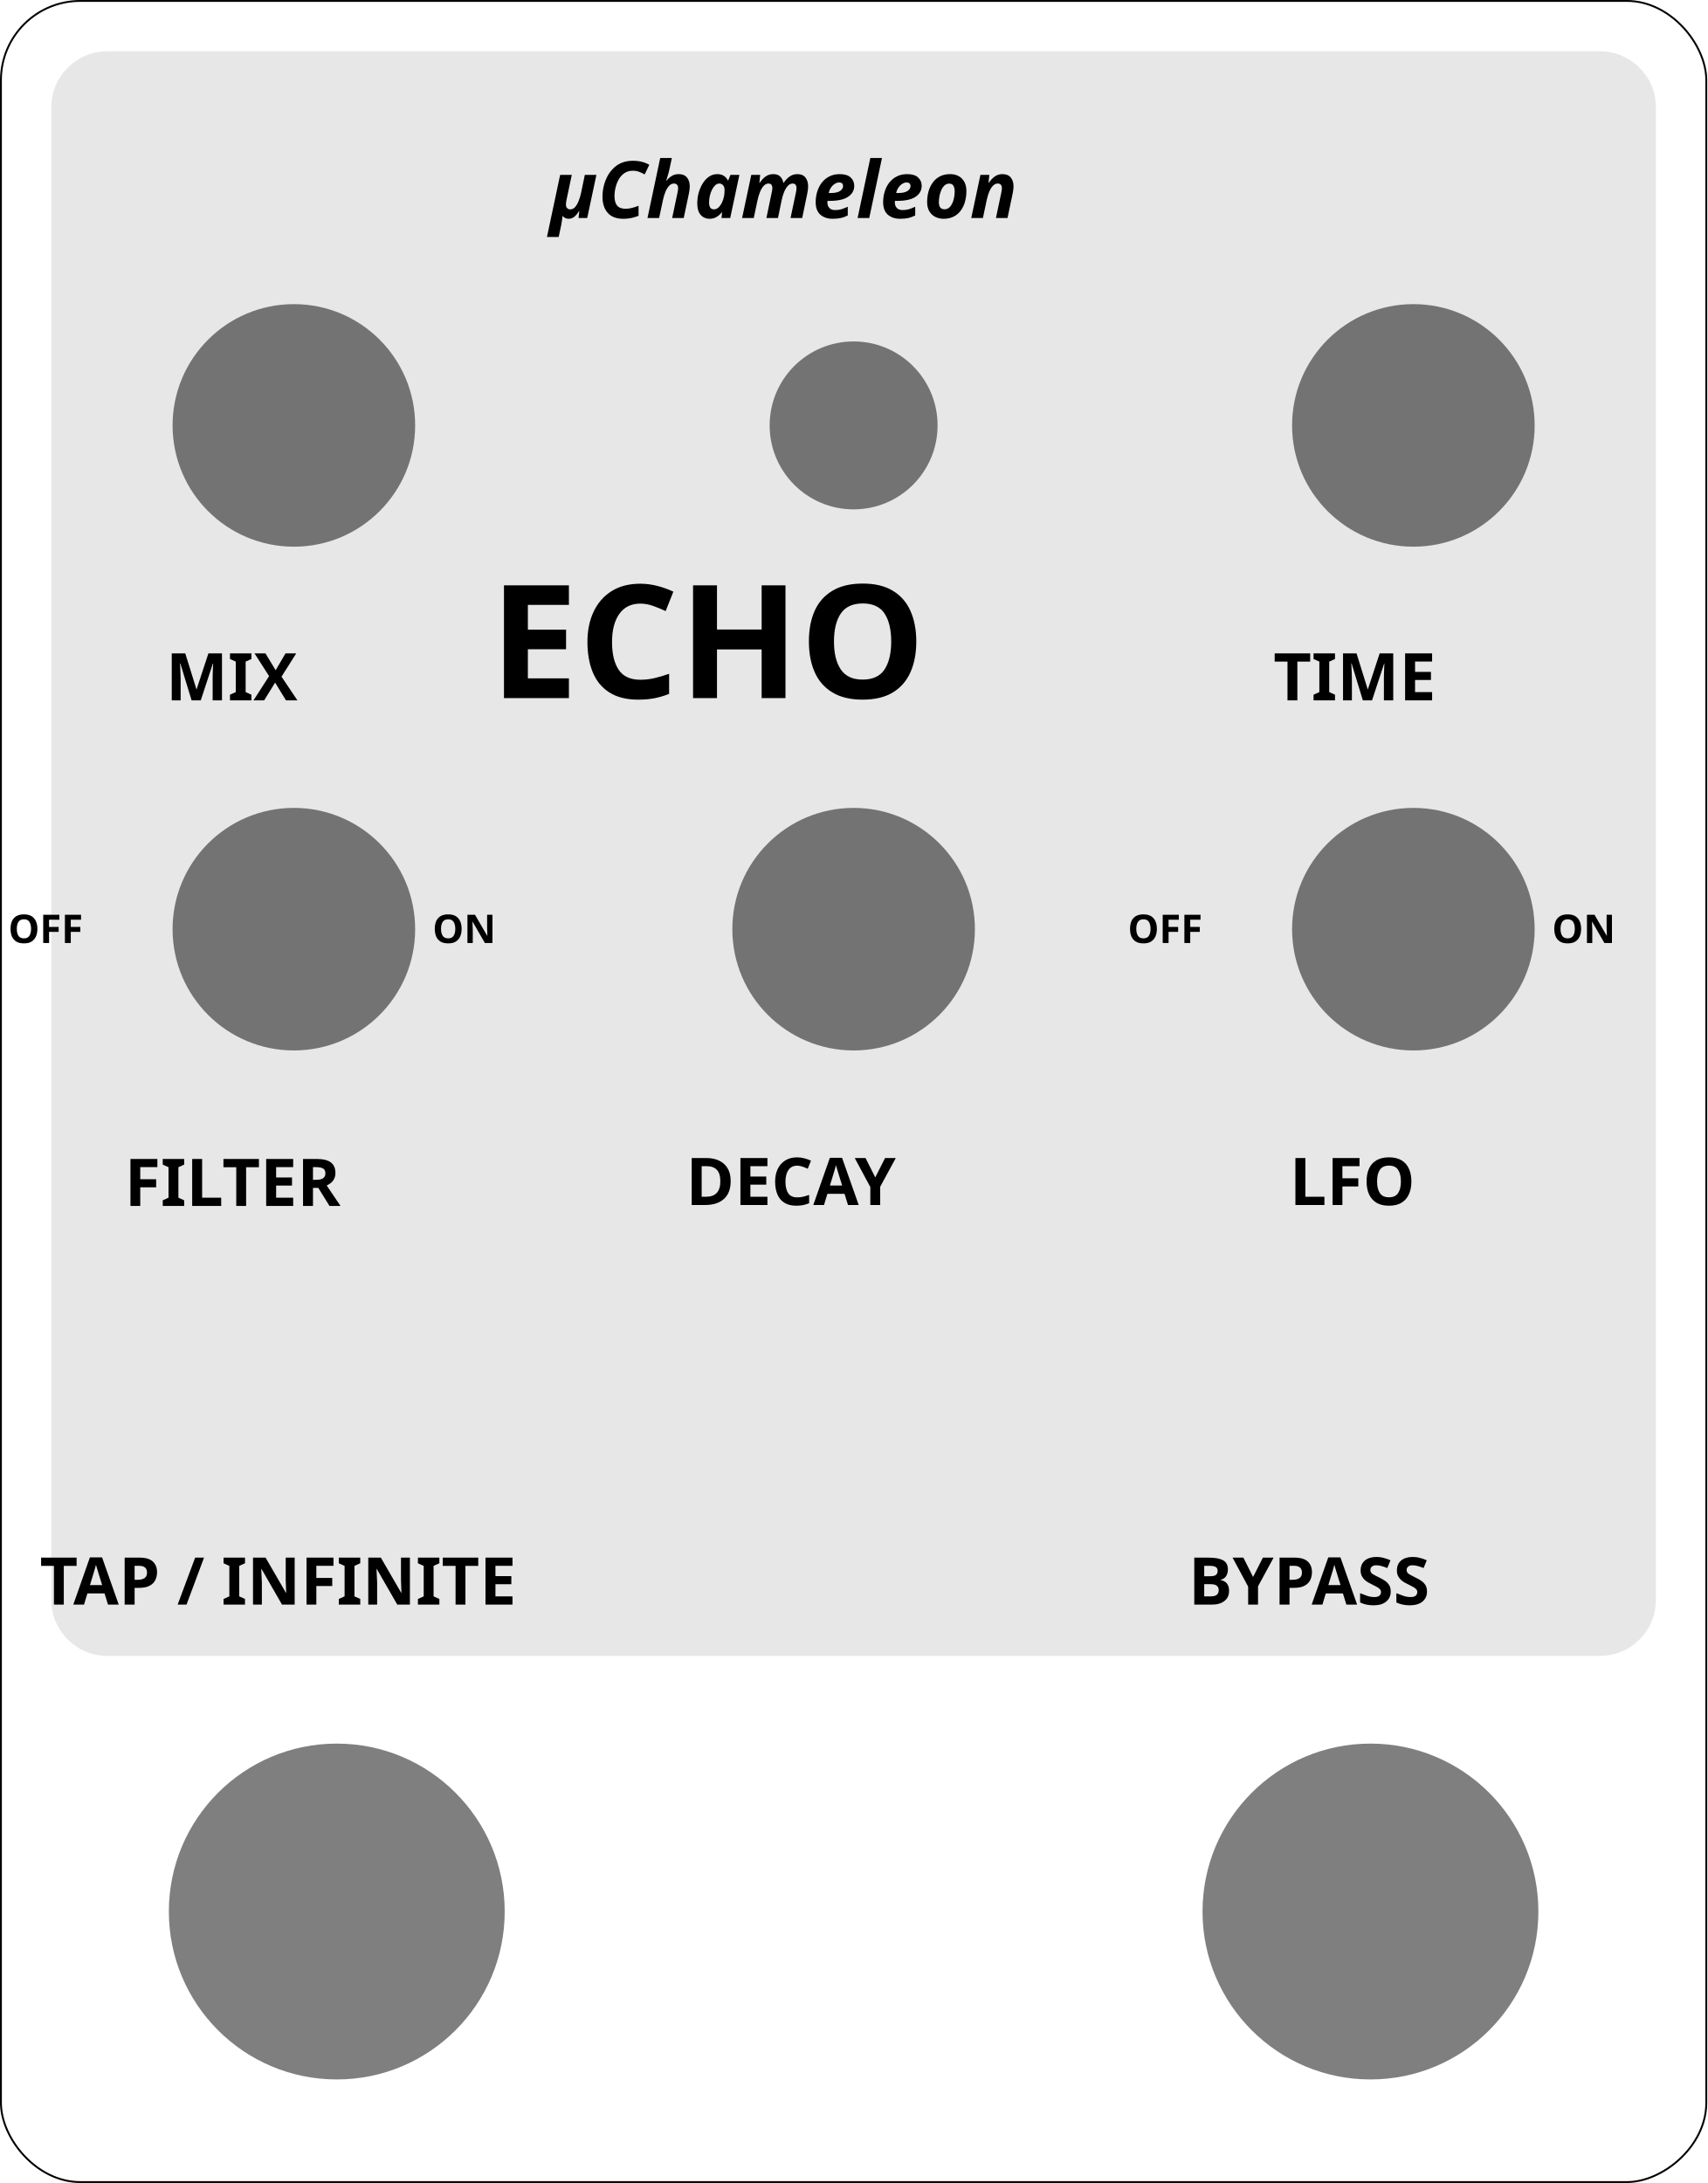
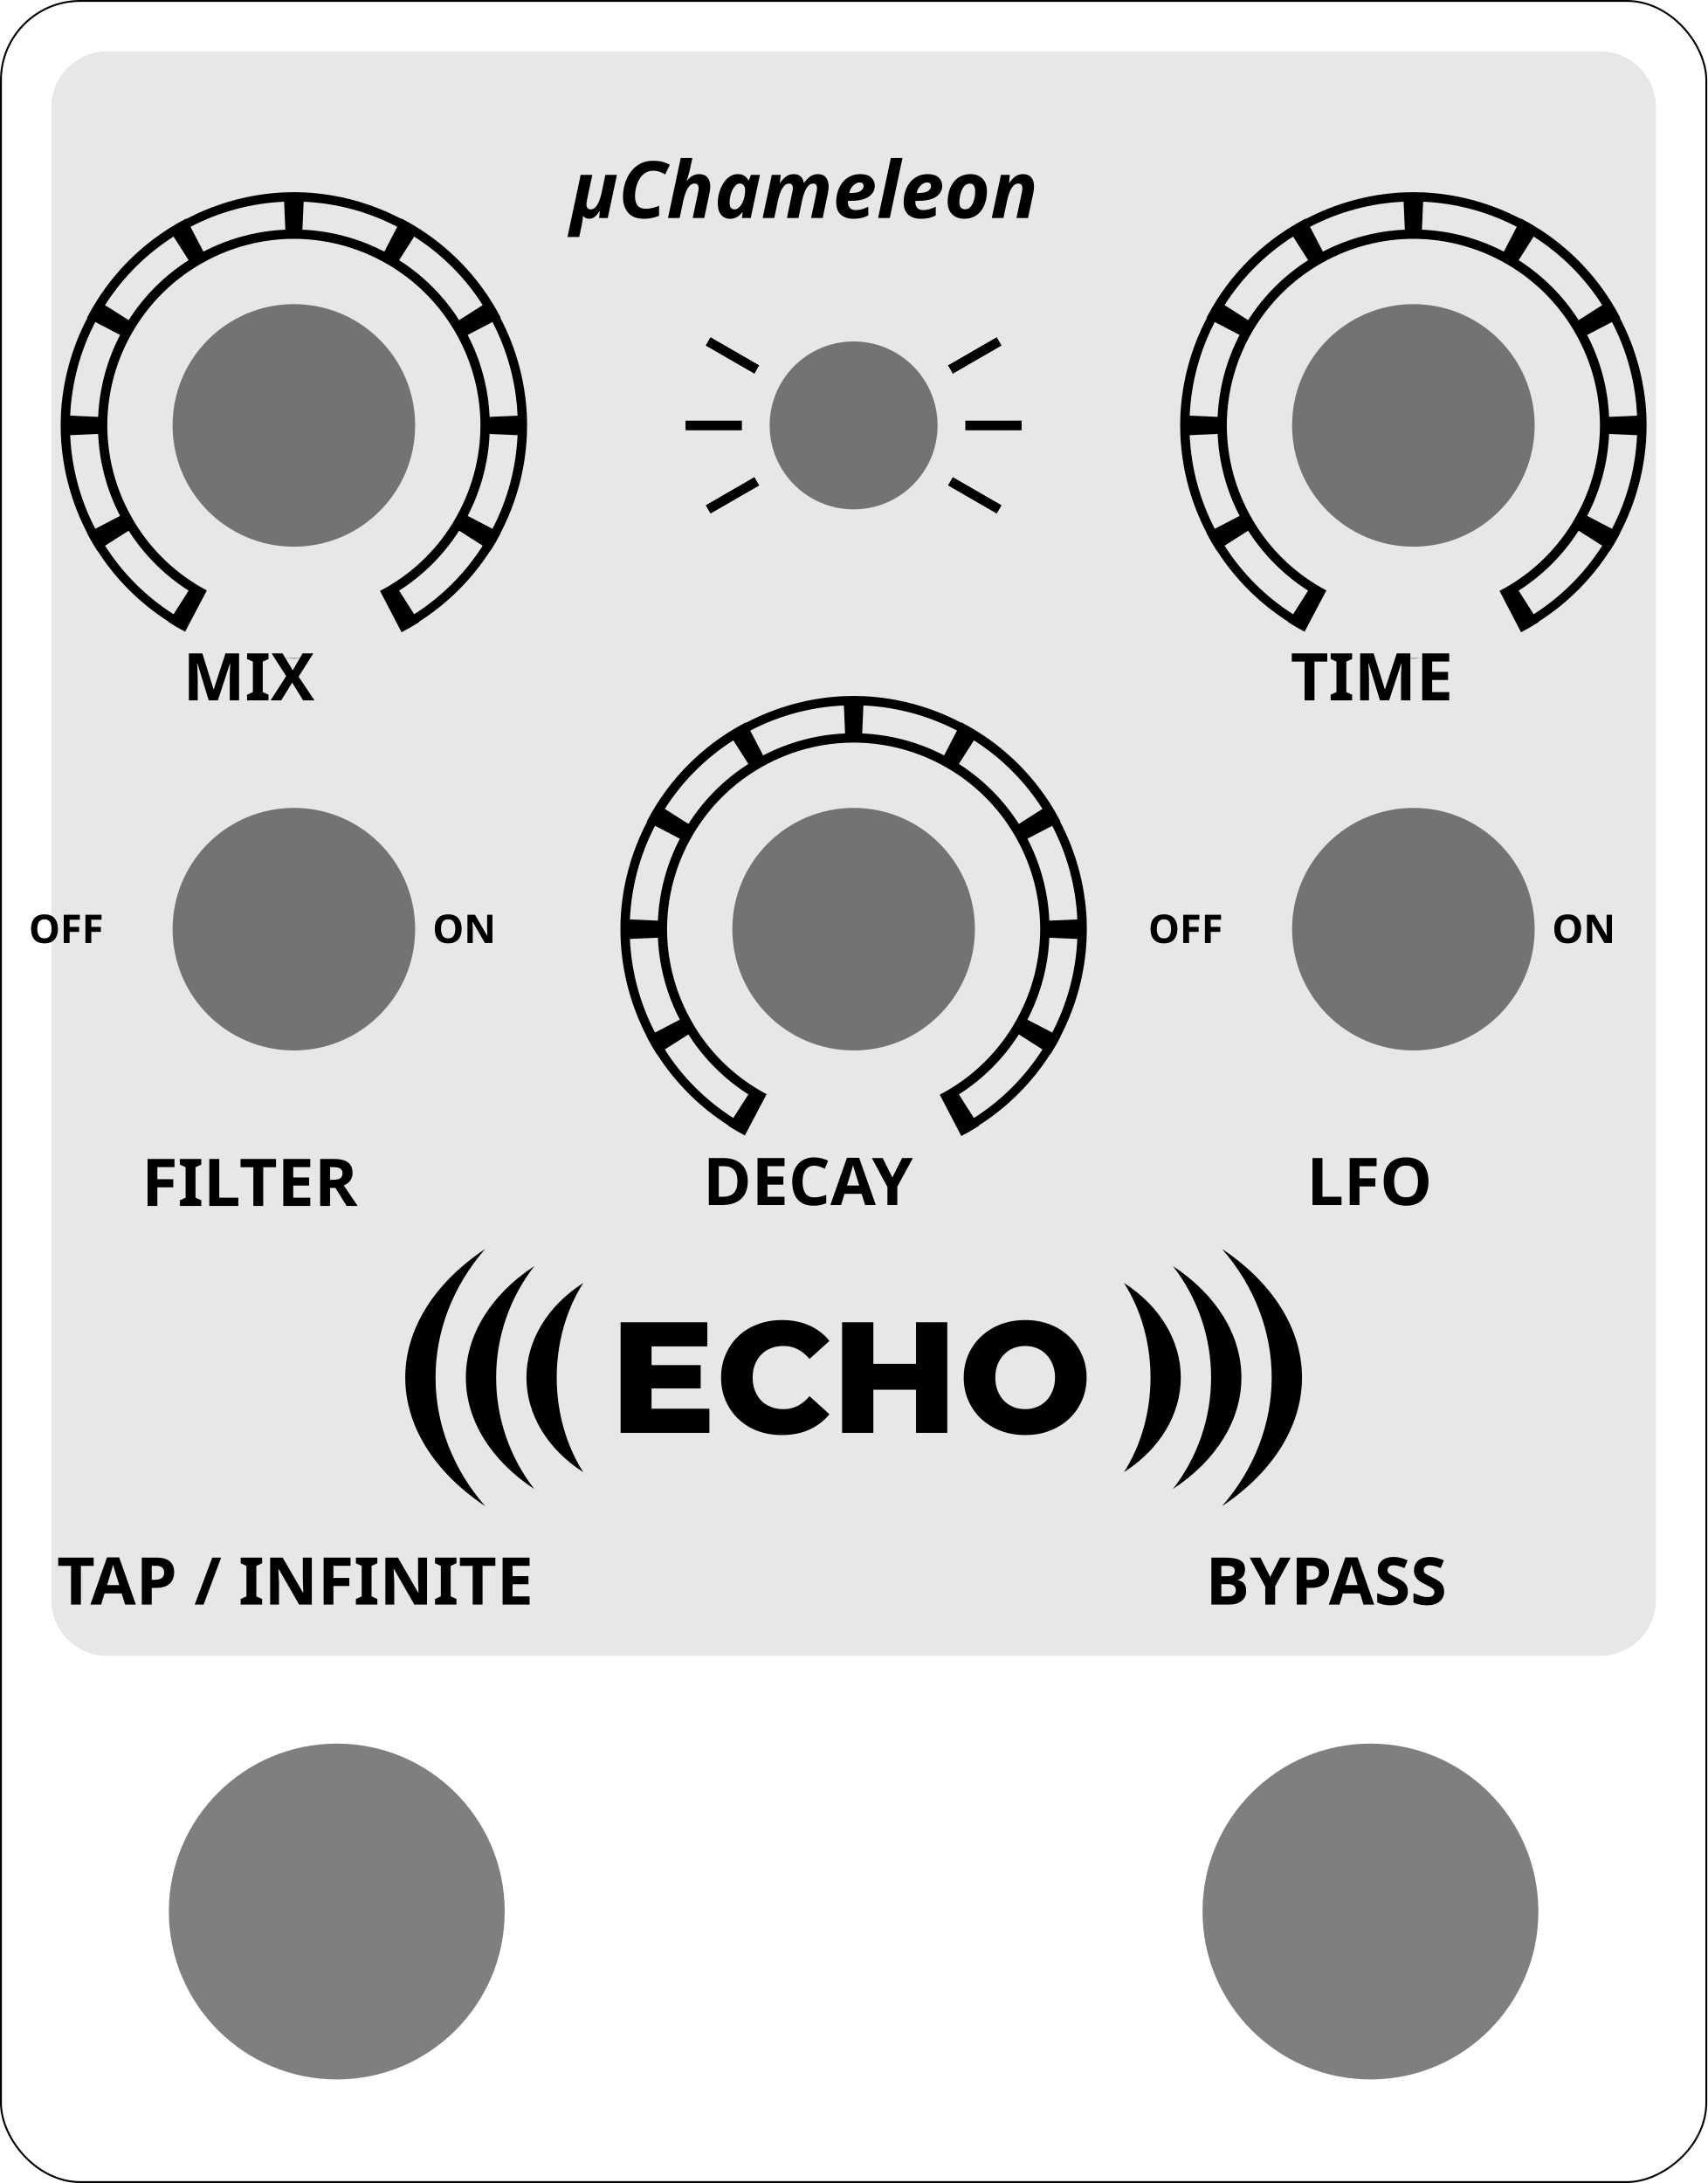
<svg xmlns="http://www.w3.org/2000/svg" version="1.1" id="svg1" width="345.827" height="442.205" viewBox="0 0 345.827 442.205">
  <defs id="defs1" />
  <g id="g1" transform="translate(-223.937,-340.1575)">
    <path id="path8" d="M 224.126,766.11 V 356.409 c 0,-8.871 7.192,-16.063 16.063,-16.063 h 313.323 c 8.871,0 16.063,8.871 16.063,16.063 v 409.701 c 0,8.871 -8.871,16.063 -16.063,16.063 H 240.189 c -8.871,0 -16.063,-8.871 -16.063,-16.063 z" style="fill:none;stroke:#000000;stroke-width:0.378;stroke-linecap:butt;stroke-linejoin:miter;stroke-miterlimit:10;stroke-dasharray:none;stroke-opacity:1" />
    <rect style="fill:#000000;fill-opacity:0.097;stroke:none;stroke-width:0;stroke-dasharray:none;stroke-opacity:1" id="rect2" width="325.039" height="325.039" x="234.33" y="350.551" rx="11.339" ry="11.339" />
-     <g id="g3">
-       <circle style="fill:#000000;fill-opacity:0.5;stroke-width:0" id="path126-5-8-9-2" cx="501.543" cy="727.37" r="34.016" />
-       <circle style="fill:#000000;fill-opacity:0.5;stroke-width:0" id="path126-5-8-9" cx="292.157" cy="727.37" r="34.016" />
-       <path id="path126" style="fill:#000000;fill-opacity:0.5;stroke-width:0" d="m 308.031,426.331 a 24.567,24.567 0 0 1 -24.567,24.567 24.567,24.567 0 0 1 -24.567,-24.567 24.567,24.567 0 0 1 24.567,-24.567 24.567,24.567 0 0 1 24.567,24.567 z" />
-       <path id="path126-8" style="fill:#000000;fill-opacity:0.5;stroke-width:0" d="m 534.803,426.331 a 24.567,24.567 0 0 1 -24.567,24.567 24.567,24.567 0 0 1 -24.567,-24.567 24.567,24.567 0 0 1 24.567,-24.567 24.567,24.567 0 0 1 24.567,24.567 z" />
-       <path id="path126-3" style="fill:#000000;fill-opacity:0.5;stroke-width:0" d="m 421.417,528.378 a 24.567,24.567 0 0 1 -24.567,24.567 24.567,24.567 0 0 1 -24.567,-24.567 24.567,24.567 0 0 1 24.567,-24.567 24.567,24.567 0 0 1 24.567,24.567 z" />
-       <path id="path126-5" style="fill:#000000;fill-opacity:0.5;stroke-width:0" d="m 534.803,528.378 a 24.567,24.567 0 0 1 -24.567,24.567 24.567,24.567 0 0 1 -24.567,-24.567 24.567,24.567 0 0 1 24.567,-24.567 24.567,24.567 0 0 1 24.567,24.567 z" />
-       <path id="path126-5-2" style="fill:#000000;fill-opacity:0.5;stroke-width:0" d="m 413.858,426.331 a 17.008,17.008 0 0 1 -17.008,17.008 17.008,17.008 0 0 1 -17.008,-17.008 17.008,17.008 0 0 1 17.008,-17.008 17.008,17.008 0 0 1 17.008,17.008 z" />
-       <path id="path126-5-8" style="fill:#000000;fill-opacity:0.5;stroke-width:0" d="m 308.031,528.378 a 24.567,24.567 0 0 1 -24.567,24.567 24.567,24.567 0 0 1 -24.567,-24.567 24.567,24.567 0 0 1 24.567,-24.567 24.567,24.567 0 0 1 24.567,24.567 z" />
+     <circle style="fill:#000000;fill-opacity:0.5;stroke-width:0" id="path126-5-8-9-2" cx="501.543" cy="727.37" r="34.016" />
+     <circle style="fill:#000000;fill-opacity:0.5;stroke-width:0" id="path126-5-8-9" cx="292.157" cy="727.37" r="34.016" />
+     <path id="path126" style="fill:#000000;fill-opacity:0.5;stroke-width:0" d="m 308.031,426.331 a 24.567,24.567 0 0 1 -24.567,24.567 24.567,24.567 0 0 1 -24.567,-24.567 24.567,24.567 0 0 1 24.567,-24.567 24.567,24.567 0 0 1 24.567,24.567 z" />
+     <path id="path126-8" style="fill:#000000;fill-opacity:0.5;stroke-width:0" d="m 534.803,426.331 a 24.567,24.567 0 0 1 -24.567,24.567 24.567,24.567 0 0 1 -24.567,-24.567 24.567,24.567 0 0 1 24.567,-24.567 24.567,24.567 0 0 1 24.567,24.567 z" />
+     <path id="path126-3" style="fill:#000000;fill-opacity:0.5;stroke-width:0" d="m 421.417,528.378 a 24.567,24.567 0 0 1 -24.567,24.567 24.567,24.567 0 0 1 -24.567,-24.567 24.567,24.567 0 0 1 24.567,-24.567 24.567,24.567 0 0 1 24.567,24.567 z" />
+     <path id="path126-5" style="fill:#000000;fill-opacity:0.5;stroke-width:0" d="m 534.803,528.378 a 24.567,24.567 0 0 1 -24.567,24.567 24.567,24.567 0 0 1 -24.567,-24.567 24.567,24.567 0 0 1 24.567,-24.567 24.567,24.567 0 0 1 24.567,24.567 z" />
+     <path id="path126-5-2" style="fill:#000000;fill-opacity:0.5;stroke-width:0" d="m 413.858,426.331 a 17.008,17.008 0 0 1 -17.008,17.008 17.008,17.008 0 0 1 -17.008,-17.008 17.008,17.008 0 0 1 17.008,-17.008 17.008,17.008 0 0 1 17.008,17.008 z" />
+     <path id="path126-5-8" style="fill:#000000;fill-opacity:0.5;stroke-width:0" d="m 308.031,528.378 a 24.567,24.567 0 0 1 -24.567,24.567 24.567,24.567 0 0 1 -24.567,-24.567 24.567,24.567 0 0 1 24.567,-24.567 24.567,24.567 0 0 1 24.567,24.567 z" />
+     <text xml:space="preserve" style="font-weight:600;font-size:8px;font-family:'Open Sans';-inkscape-font-specification:'Open Sans Semi-Bold';text-align:start;writing-mode:lr-tb;direction:ltr;text-anchor:start;fill:#ba4043;stroke-width:0" x="255.302" y="531.178" id="text1-3-4-5-3">
+       <tspan id="tspan1-2-8-9-1" x="255.302" y="531.178" style="font-style:normal;font-variant:normal;font-weight:800;font-stretch:normal;font-size:8px;font-family:Montserrat;-inkscape-font-specification:'Montserrat Ultra-Bold';text-align:end;text-anchor:end;fill:#000000;fill-opacity:1">OFF</tspan>
+     </text>
+     <text xml:space="preserve" style="font-weight:600;font-size:8px;font-family:'Open Sans';-inkscape-font-specification:'Open Sans Semi-Bold';text-align:start;writing-mode:lr-tb;direction:ltr;text-anchor:start;fill:#ba4043;stroke-width:0" x="482.073" y="531.178" id="text1-3-4-5-3-0">
+       <tspan id="tspan1-2-8-9-1-3" x="482.073" y="531.178" style="font-style:normal;font-variant:normal;font-weight:800;font-stretch:normal;font-size:8px;font-family:Montserrat;-inkscape-font-specification:'Montserrat Ultra-Bold';text-align:end;text-anchor:end;fill:#000000;fill-opacity:1">OFF</tspan>
+     </text>
+     <text xml:space="preserve" style="font-weight:600;font-size:13.333px;font-family:'Open Sans';-inkscape-font-specification:'Open Sans Semi-Bold';text-align:start;writing-mode:lr-tb;direction:ltr;text-anchor:start;fill:#ba4043;stroke-width:0" x="292.397" y="665.2" id="text1">
+       <tspan id="tspan1" x="292.397" y="665.2" style="font-style:normal;font-variant:normal;font-weight:800;font-stretch:normal;font-size:13.333px;font-family:Montserrat;-inkscape-font-specification:'Montserrat Ultra-Bold';text-align:center;text-anchor:middle;fill:#000000;fill-opacity:1">TAP / INFINITE</tspan>
+     </text>
+     <text xml:space="preserve" style="font-weight:600;font-size:13.333px;font-family:'Open Sans';-inkscape-font-specification:'Open Sans Semi-Bold';text-align:start;writing-mode:lr-tb;direction:ltr;text-anchor:start;fill:#ba4043;stroke-width:0" x="396.25" y="584.254" id="text1-3">
+       <tspan id="tspan1-2" x="396.25" y="584.254" style="font-style:normal;font-variant:normal;font-weight:800;font-stretch:normal;font-size:13.333px;font-family:Montserrat;-inkscape-font-specification:'Montserrat Ultra-Bold';text-align:center;text-anchor:middle;fill:#000000;fill-opacity:1">DECAY</tspan>
+     </text>
+     <text xml:space="preserve" style="font-weight:600;font-size:13.333px;font-family:'Open Sans';-inkscape-font-specification:'Open Sans Semi-Bold';text-align:start;writing-mode:lr-tb;direction:ltr;text-anchor:start;fill:#ba4043;stroke-width:0" x="283.165" y="584.44" id="text1-3-4">
+       <tspan id="tspan1-2-8" x="283.165" y="584.44" style="font-style:normal;font-variant:normal;font-weight:800;font-stretch:normal;font-size:13.333px;font-family:Montserrat;-inkscape-font-specification:'Montserrat Ultra-Bold';text-align:center;text-anchor:middle;fill:#000000;fill-opacity:1">FILTER</tspan>
+     </text>
+     <text xml:space="preserve" style="font-weight:600;font-size:13.333px;font-family:'Open Sans';-inkscape-font-specification:'Open Sans Semi-Bold';text-align:start;writing-mode:lr-tb;direction:ltr;text-anchor:start;fill:#ba4043;stroke-width:0" x="282.978" y="482.021" id="text1-3-8">
+       <tspan id="tspan1-2-5" x="282.978" y="482.021" style="font-style:normal;font-variant:normal;font-weight:800;font-stretch:normal;font-size:13.333px;font-family:Montserrat;-inkscape-font-specification:'Montserrat Ultra-Bold';text-align:center;text-anchor:middle;fill:#000000;fill-opacity:1">MIX</tspan>
+     </text>
+     <text xml:space="preserve" style="font-weight:600;font-size:13.333px;font-family:'Open Sans';-inkscape-font-specification:'Open Sans Semi-Bold';text-align:start;writing-mode:lr-tb;direction:ltr;text-anchor:start;fill:#ba4043;stroke-width:0" x="510.476" y="482.021" id="text1-3-8-4">
+       <tspan id="tspan1-2-5-0" x="510.476" y="482.021" style="font-style:normal;font-variant:normal;font-weight:800;font-stretch:normal;font-size:13.333px;font-family:Montserrat;-inkscape-font-specification:'Montserrat Ultra-Bold';text-align:center;text-anchor:middle;fill:#000000;fill-opacity:1">TIME</tspan>
+     </text>
+     <text xml:space="preserve" style="font-weight:600;font-size:16px;font-family:'Open Sans';-inkscape-font-specification:'Open Sans Semi-Bold';text-align:start;writing-mode:lr-tb;direction:ltr;text-anchor:start;fill:#ba4043;stroke-width:0" x="397.208" y="384.321" id="text1-7-7">
+       <tspan id="tspan1-4-8" x="397.208" y="384.321" style="font-style:italic;font-variant:normal;font-weight:800;font-stretch:normal;font-size:16px;font-family:Montserrat;-inkscape-font-specification:'Montserrat Ultra-Bold Italic';text-align:center;text-anchor:middle;fill:#000000;fill-opacity:1">μChameleon</tspan>
+     </text>
+     <text xml:space="preserve" style="font-weight:600;font-size:13.333px;font-family:'Open Sans';-inkscape-font-specification:'Open Sans Semi-Bold';text-align:start;writing-mode:lr-tb;direction:ltr;text-anchor:start;fill:#ba4043;stroke-width:0" x="501.217" y="665.2" id="text1-1">
+       <tspan id="tspan1-7" x="501.217" y="665.2" style="font-style:normal;font-variant:normal;font-weight:800;font-stretch:normal;font-size:13.333px;font-family:Montserrat;-inkscape-font-specification:'Montserrat Ultra-Bold';text-align:center;text-anchor:middle;fill:#000000;fill-opacity:1;stroke-width:0">BYPASS</tspan>
+     </text>
+     <text xml:space="preserve" style="font-weight:600;font-size:13.333px;font-family:'Open Sans';-inkscape-font-specification:'Open Sans Semi-Bold';text-align:start;writing-mode:lr-tb;direction:ltr;text-anchor:start;fill:#ba4043;stroke-width:0" x="509.996" y="584.254" id="text1-3-6">
+       <tspan id="tspan1-2-57" x="509.996" y="584.254" style="font-style:normal;font-variant:normal;font-weight:800;font-stretch:normal;font-size:13.333px;font-family:Montserrat;-inkscape-font-specification:'Montserrat Ultra-Bold';text-align:center;text-anchor:middle;fill:#000000;fill-opacity:1">LFO</tspan>
+     </text>
+     <text xml:space="preserve" style="font-weight:600;font-size:8px;font-family:'Open Sans';-inkscape-font-specification:'Open Sans Semi-Bold';text-align:start;writing-mode:lr-tb;direction:ltr;text-anchor:start;fill:#ba4043;stroke-width:0" x="311.539" y="531.178" id="text1-3-4-5">
+       <tspan id="tspan1-2-8-9" x="311.539" y="531.178" style="font-style:normal;font-variant:normal;font-weight:800;font-stretch:normal;font-size:8px;font-family:Montserrat;-inkscape-font-specification:'Montserrat Ultra-Bold';text-align:start;text-anchor:start;fill:#000000;fill-opacity:1">ON</tspan>
+     </text>
+     <text xml:space="preserve" style="font-weight:600;font-size:8px;font-family:'Open Sans';-inkscape-font-specification:'Open Sans Semi-Bold';text-align:start;writing-mode:lr-tb;direction:ltr;text-anchor:start;fill:#ba4043;stroke-width:0" x="538.311" y="531.178" id="text1-3-4-5-0">
+       <tspan id="tspan1-2-8-9-2" x="538.311" y="531.178" style="font-style:normal;font-variant:normal;font-weight:800;font-stretch:normal;font-size:8px;font-family:Montserrat;-inkscape-font-specification:'Montserrat Ultra-Bold';text-align:start;text-anchor:start;fill:#000000;fill-opacity:1">ON</tspan>
+     </text>
+     <g id="g7" transform="translate(317.7123,427.4015)">
+       <path style="font-weight:800;font-size:32px;font-family:Montserrat;-inkscape-font-specification:'Montserrat Ultra-Bold';text-align:center;text-anchor:middle;stroke-width:0" d="m 31.937,203.005 v -22.4 h 17.568 v 4.896 h -11.296 v 12.608 h 11.712 v 4.896 z m 5.824,-8.992 v -4.736 h 10.4 v 4.736 z m 26.848,9.44 q -2.656,0 -4.928,-0.832 -2.24,-0.864 -3.904,-2.432 -1.632,-1.568 -2.56,-3.68 -0.928,-2.144 -0.928,-4.704 0,-2.56 0.928,-4.672 0.928,-2.144 2.56,-3.712 1.664,-1.568 3.904,-2.4 2.272,-0.864 4.928,-0.864 3.104,0 5.536,1.088 2.464,1.088 4.096,3.136 l -4.032,3.648 q -1.088,-1.28 -2.4,-1.952 -1.28,-0.672 -2.88,-0.672 -1.376,0 -2.528,0.448 -1.152,0.448 -1.984,1.312 -0.8,0.832 -1.28,2.016 -0.448,1.184 -0.448,2.624 0,1.44 0.448,2.624 0.48,1.184 1.28,2.048 0.832,0.832 1.984,1.28 1.152,0.448 2.528,0.448 1.6,0 2.88,-0.672 1.312,-0.672 2.4,-1.952 l 4.032,3.648 q -1.632,2.016 -4.096,3.136 -2.432,1.088 -5.536,1.088 z m 27.168,-0.448 v -22.4 h 6.336 v 22.4 z m -14.976,0 v -22.4 h 6.336 v 22.4 z m 5.888,-8.736 v -5.248 h 9.536 v 5.248 z m 31.2,9.184 q -2.688,0 -4.96,-0.864 -2.272,-0.864 -3.968,-2.432 -1.664,-1.6 -2.592,-3.712 -0.928,-2.112 -0.928,-4.64 0,-2.528 0.928,-4.64 0.928,-2.112 2.592,-3.68 1.696,-1.6 3.968,-2.464 2.272,-0.864 4.96,-0.864 2.72,0 4.96,0.864 2.272,0.864 3.936,2.464 1.664,1.568 2.592,3.68 0.96,2.112 0.96,4.64 0,2.528 -0.96,4.672 -0.928,2.112 -2.592,3.68 -1.664,1.568 -3.936,2.432 -2.24,0.864 -4.96,0.864 z m 0,-5.248 q 1.28,0 2.368,-0.448 1.12,-0.448 1.92,-1.28 0.832,-0.864 1.28,-2.048 0.48,-1.184 0.48,-2.624 0,-1.472 -0.48,-2.624 -0.448,-1.184 -1.28,-2.016 -0.8,-0.864 -1.92,-1.312 -1.088,-0.448 -2.368,-0.448 -1.28,0 -2.4,0.448 -1.088,0.448 -1.92,1.312 -0.8,0.832 -1.28,2.016 -0.448,1.152 -0.448,2.624 0,1.44 0.448,2.624 0.48,1.184 1.28,2.048 0.832,0.832 1.92,1.28 1.12,0.448 2.4,0.448 z" id="text1-0-9-8" aria-label="ECHO" />
+       <path id="path1-0-7-6-0" style="fill:#000000;fill-opacity:1;stroke-width:6.915" d="m 153.772,165.76 c 6.521,7.483 10.053,16.633 10.053,26.043 8e-5,9.411 -3.532,18.562 -10.053,26.047 10.366,-6.906 16.19,-16.276 16.19,-26.047 -8.1e-4,-9.769 -5.825,-19.138 -16.19,-26.043 z m -9.958,3.46 c 5.016,6.46 7.738,14.405 7.738,22.583 1e-4,8.178 -2.722,16.124 -7.738,22.583 8.843,-5.811 13.875,-14.001 13.875,-22.583 1.6e-4,-8.583 -5.032,-16.773 -13.875,-22.583 z m -9.917,3.416 c 3.483,5.44 5.381,12.2 5.382,19.168 -9.1e-4,6.968 -1.899,13.728 -5.382,19.168 7.279,-4.658 11.518,-11.711 11.518,-19.168 -9e-4,-7.457 -4.239,-14.51 -11.518,-19.168 z" />
+       <path id="path1-0-7-6-0-6" style="fill:#000000;fill-opacity:1;stroke-width:6.915" d="m 4.504,217.851 c -6.521,-7.483 -10.053,-16.633 -10.053,-26.043 -8e-5,-9.411 3.532,-18.562 10.053,-26.047 -10.366,6.906 -16.19,16.276 -16.19,26.047 8.1e-4,9.769 5.825,19.138 16.19,26.043 z m 9.958,-3.46 c -5.016,-6.46 -7.738,-14.405 -7.738,-22.583 -10e-5,-8.178 2.722,-16.124 7.738,-22.583 -8.843,5.811 -13.875,14.001 -13.875,22.583 -1.6e-4,8.583 5.032,16.773 13.875,22.583 z m 9.917,-3.416 c -3.483,-5.44 -5.381,-12.2 -5.382,-19.168 9.1e-4,-6.968 1.899,-13.728 5.382,-19.168 -7.279,4.658 -11.518,11.711 -11.518,19.168 9e-4,7.457 4.239,14.51 11.518,19.168 z" />
    </g>
-     <g id="g2">
-       <text xml:space="preserve" style="font-weight:600;font-size:8px;font-family:'Open Sans';-inkscape-font-specification:'Open Sans Semi-Bold';text-align:start;writing-mode:lr-tb;direction:ltr;text-anchor:start;fill:#ba4043;stroke-width:0" x="255.302" y="531.178" id="text1-3-4-5-3">
-         <tspan id="tspan1-2-8-9-1" x="255.302" y="531.178" style="font-style:normal;font-variant:normal;font-weight:800;font-stretch:normal;font-size:8px;font-family:Montserrat;-inkscape-font-specification:'Montserrat Ultra-Bold';text-align:end;text-anchor:end;fill:#000000;fill-opacity:1">OFF</tspan>
-       </text>
-       <text xml:space="preserve" style="font-weight:600;font-size:8px;font-family:'Open Sans';-inkscape-font-specification:'Open Sans Semi-Bold';text-align:start;writing-mode:lr-tb;direction:ltr;text-anchor:start;fill:#ba4043;stroke-width:0" x="482.073" y="531.178" id="text1-3-4-5-3-0">
-         <tspan id="tspan1-2-8-9-1-3" x="482.073" y="531.178" style="font-style:normal;font-variant:normal;font-weight:800;font-stretch:normal;font-size:8px;font-family:Montserrat;-inkscape-font-specification:'Montserrat Ultra-Bold';text-align:end;text-anchor:end;fill:#000000;fill-opacity:1">OFF</tspan>
-       </text>
-       <text xml:space="preserve" style="font-weight:600;font-size:13.333px;font-family:'Open Sans';-inkscape-font-specification:'Open Sans Semi-Bold';text-align:start;writing-mode:lr-tb;direction:ltr;text-anchor:start;fill:#ba4043;stroke-width:0" x="292.397" y="665.2" id="text1">
-         <tspan id="tspan1" x="292.397" y="665.2" style="font-style:normal;font-variant:normal;font-weight:800;font-stretch:normal;font-size:13.333px;font-family:Montserrat;-inkscape-font-specification:'Montserrat Ultra-Bold';text-align:center;text-anchor:middle;fill:#000000;fill-opacity:1">TAP / INFINITE</tspan>
-       </text>
-       <text xml:space="preserve" style="font-weight:600;font-size:13.333px;font-family:'Open Sans';-inkscape-font-specification:'Open Sans Semi-Bold';text-align:start;writing-mode:lr-tb;direction:ltr;text-anchor:start;fill:#ba4043;stroke-width:0" x="396.25" y="584.254" id="text1-3">
-         <tspan id="tspan1-2" x="396.25" y="584.254" style="font-style:normal;font-variant:normal;font-weight:800;font-stretch:normal;font-size:13.333px;font-family:Montserrat;-inkscape-font-specification:'Montserrat Ultra-Bold';text-align:center;text-anchor:middle;fill:#000000;fill-opacity:1">DECAY</tspan>
-       </text>
-       <text xml:space="preserve" style="font-weight:600;font-size:13.333px;font-family:'Open Sans';-inkscape-font-specification:'Open Sans Semi-Bold';text-align:start;writing-mode:lr-tb;direction:ltr;text-anchor:start;fill:#ba4043;stroke-width:0" x="283.165" y="584.44" id="text1-3-4">
-         <tspan id="tspan1-2-8" x="283.165" y="584.44" style="font-style:normal;font-variant:normal;font-weight:800;font-stretch:normal;font-size:13.333px;font-family:Montserrat;-inkscape-font-specification:'Montserrat Ultra-Bold';text-align:center;text-anchor:middle;fill:#000000;fill-opacity:1">FILTER</tspan>
-       </text>
-       <text xml:space="preserve" style="font-weight:600;font-size:13.333px;font-family:'Open Sans';-inkscape-font-specification:'Open Sans Semi-Bold';text-align:start;writing-mode:lr-tb;direction:ltr;text-anchor:start;fill:#ba4043;stroke-width:0" x="282.978" y="482.021" id="text1-3-8">
-         <tspan id="tspan1-2-5" x="282.978" y="482.021" style="font-style:normal;font-variant:normal;font-weight:800;font-stretch:normal;font-size:13.333px;font-family:Montserrat;-inkscape-font-specification:'Montserrat Ultra-Bold';text-align:center;text-anchor:middle;fill:#000000;fill-opacity:1">MIX</tspan>
-       </text>
-       <text xml:space="preserve" style="font-weight:600;font-size:13.333px;font-family:'Open Sans';-inkscape-font-specification:'Open Sans Semi-Bold';text-align:start;writing-mode:lr-tb;direction:ltr;text-anchor:start;fill:#ba4043;stroke-width:0" x="510.476" y="482.021" id="text1-3-8-4">
-         <tspan id="tspan1-2-5-0" x="510.476" y="482.021" style="font-style:normal;font-variant:normal;font-weight:800;font-stretch:normal;font-size:13.333px;font-family:Montserrat;-inkscape-font-specification:'Montserrat Ultra-Bold';text-align:center;text-anchor:middle;fill:#000000;fill-opacity:1">TIME</tspan>
-       </text>
-       <text xml:space="preserve" style="font-weight:600;font-size:32px;font-family:'Open Sans';-inkscape-font-specification:'Open Sans Semi-Bold';text-align:start;writing-mode:lr-tb;direction:ltr;text-anchor:start;fill:#ba4043;stroke-width:0" x="396.37" y="481.573" id="text1-0-9">
-         <tspan id="tspan1-9-6" x="396.37" y="481.573" style="font-style:normal;font-variant:normal;font-weight:800;font-stretch:normal;font-size:32px;font-family:Montserrat;-inkscape-font-specification:'Montserrat Ultra-Bold';text-align:center;text-anchor:middle;fill:#000000;fill-opacity:1">ECHO</tspan>
-       </text>
-       <text xml:space="preserve" style="font-weight:600;font-size:16px;font-family:'Open Sans';-inkscape-font-specification:'Open Sans Semi-Bold';text-align:start;writing-mode:lr-tb;direction:ltr;text-anchor:start;fill:#ba4043;stroke-width:0" x="397.208" y="384.321" id="text1-7-7">
-         <tspan id="tspan1-4-8" x="397.208" y="384.321" style="font-style:italic;font-variant:normal;font-weight:800;font-stretch:normal;font-size:16px;font-family:Montserrat;-inkscape-font-specification:'Montserrat Ultra-Bold Italic';text-align:center;text-anchor:middle;fill:#000000;fill-opacity:1">μChameleon</tspan>
-       </text>
-       <text xml:space="preserve" style="font-weight:600;font-size:13.333px;font-family:'Open Sans';-inkscape-font-specification:'Open Sans Semi-Bold';text-align:start;writing-mode:lr-tb;direction:ltr;text-anchor:start;fill:#ba4043;stroke-width:0" x="501.217" y="665.2" id="text1-1">
-         <tspan id="tspan1-7" x="501.217" y="665.2" style="font-style:normal;font-variant:normal;font-weight:800;font-stretch:normal;font-size:13.333px;font-family:Montserrat;-inkscape-font-specification:'Montserrat Ultra-Bold';text-align:center;text-anchor:middle;fill:#000000;fill-opacity:1;stroke-width:0">BYPASS</tspan>
-       </text>
-       <text xml:space="preserve" style="font-weight:600;font-size:13.333px;font-family:'Open Sans';-inkscape-font-specification:'Open Sans Semi-Bold';text-align:start;writing-mode:lr-tb;direction:ltr;text-anchor:start;fill:#ba4043;stroke-width:0" x="509.996" y="584.254" id="text1-3-6">
-         <tspan id="tspan1-2-57" x="509.996" y="584.254" style="font-style:normal;font-variant:normal;font-weight:800;font-stretch:normal;font-size:13.333px;font-family:Montserrat;-inkscape-font-specification:'Montserrat Ultra-Bold';text-align:center;text-anchor:middle;fill:#000000;fill-opacity:1">LFO</tspan>
-       </text>
-       <text xml:space="preserve" style="font-weight:600;font-size:8px;font-family:'Open Sans';-inkscape-font-specification:'Open Sans Semi-Bold';text-align:start;writing-mode:lr-tb;direction:ltr;text-anchor:start;fill:#ba4043;stroke-width:0" x="311.539" y="531.178" id="text1-3-4-5">
-         <tspan id="tspan1-2-8-9" x="311.539" y="531.178" style="font-style:normal;font-variant:normal;font-weight:800;font-stretch:normal;font-size:8px;font-family:Montserrat;-inkscape-font-specification:'Montserrat Ultra-Bold';text-align:start;text-anchor:start;fill:#000000;fill-opacity:1">ON</tspan>
-       </text>
-       <text xml:space="preserve" style="font-weight:600;font-size:8px;font-family:'Open Sans';-inkscape-font-specification:'Open Sans Semi-Bold';text-align:start;writing-mode:lr-tb;direction:ltr;text-anchor:start;fill:#ba4043;stroke-width:0" x="538.311" y="531.178" id="text1-3-4-5-0">
-         <tspan id="tspan1-2-8-9-2" x="538.311" y="531.178" style="font-style:normal;font-variant:normal;font-weight:800;font-stretch:normal;font-size:8px;font-family:Montserrat;-inkscape-font-specification:'Montserrat Ultra-Bold';text-align:start;text-anchor:start;fill:#000000;fill-opacity:1">ON</tspan>
-       </text>
+     <path id="path7" style="baseline-shift:baseline;display:inline;overflow:visible;vector-effect:none;enable-background:accumulate;stop-color:#000000;stop-opacity:1;opacity:1" d="M 367.865 408.503 L 366.919 410.14 L 376.755 415.818 A 22.677 22.677 0 0 1 377.701 414.181 L 367.865 408.503 z M 425.835 408.503 L 416 414.183 A 22.677 22.677 0 0 1 416.943 415.82 L 426.781 410.14 L 425.835 408.503 z M 362.833 425.386 L 362.833 427.275 L 374.191 427.275 A 22.677 22.677 0 0 1 374.171 426.329 A 22.677 22.677 0 0 1 374.191 425.386 L 362.833 425.386 z M 419.507 425.386 A 22.677 22.677 0 0 1 419.527 426.329 A 22.677 22.677 0 0 1 419.507 427.275 L 430.865 427.275 L 430.865 425.386 L 419.507 425.386 z M 416.943 436.839 A 22.677 22.677 0 0 1 416 438.476 L 425.835 444.156 L 426.781 442.519 L 416.943 436.839 z M 376.755 436.841 L 366.919 442.519 L 367.865 444.156 L 377.701 438.478 A 22.677 22.677 0 0 1 376.755 436.841 z " />
+     <g id="g17">
+       <path id="path7-5" style="baseline-shift:baseline;display:inline;overflow:visible;vector-effect:none;enable-background:accumulate;stop-color:#000000" d="m 367.866,408.503 -0.945,1.637 9.836,5.678 a 22.677,22.677 0 0 1 0.945,-1.637 z m 57.971,0 -9.836,5.68 a 22.677,22.677 0 0 1 0.943,1.637 l 9.838,-5.68 z m -63.002,16.883 v 1.889 h 11.357 a 22.677,22.677 0 0 1 -0.019,-0.945 22.677,22.677 0 0 1 0.019,-0.943 z m 56.674,0 a 22.677,22.677 0 0 1 0.019,0.943 22.677,22.677 0 0 1 -0.019,0.945 h 11.357 v -1.889 z m -2.564,11.453 a 22.677,22.677 0 0 1 -0.943,1.637 l 9.836,5.68 0.945,-1.637 z m -40.188,0.002 -9.836,5.678 0.945,1.637 9.836,-5.678 a 22.677,22.677 0 0 1 -0.945,-1.637 z" />
+       <path id="path16-7" style="fill:#000000;fill-opacity:1;stroke-width:2.227" d="m 510.239,379.087 a 47.244,47.244 0 0 0 -2.061,0.045 47.244,47.244 0 0 0 -19.713,5.371 l -0.041,-0.078 a 47.244,47.244 0 0 0 -3.57,2.061 47.244,47.244 0 0 0 -14.461,14.461 47.244,47.244 0 0 0 -2.061,3.57 l 0.078,0.041 a 47.244,47.244 0 0 0 -5.371,19.713 47.244,47.244 0 0 0 -0.045,2.061 47.244,47.244 0 0 0 0.045,1.896 47.244,47.244 0 0 0 0,0.164 h 0.004 a 47.244,47.244 0 0 0 5.328,19.734 l -0.039,0.019 a 47.244,47.244 0 0 0 2.061,3.57 l 0.043,-0.027 a 47.244,47.244 0 0 0 14.461,14.42 l -0.043,0.068 a 47.244,47.244 0 0 0 3.352,1.945 l 0.039,-0.074 0.842,-1.598 2.643,-5.014 0.324,-0.613 0.559,-1.059 v -0.002 a 37.795,37.795 0 0 1 -14.557,-13.656 37.795,37.795 0 0 1 -0.432,-0.748 37.795,37.795 0 0 1 -5.18,-19.027 37.795,37.795 0 0 1 4.832,-18.426 37.795,37.795 0 0 1 0.523,-0.906 37.795,37.795 0 0 1 13.107,-13.107 37.795,37.795 0 0 1 0.906,-0.523 37.795,37.795 0 0 1 18.426,-4.832 37.795,37.795 0 0 1 18.426,4.832 37.795,37.795 0 0 1 0.906,0.523 37.795,37.795 0 0 1 13.107,13.107 37.795,37.795 0 0 1 0.523,0.906 37.795,37.795 0 0 1 4.832,18.426 37.795,37.795 0 0 1 -5.227,19.109 37.795,37.795 0 0 1 -0.424,0.734 37.795,37.795 0 0 1 -14.693,13.682 l 0.873,1.676 2.617,5.027 0.832,1.598 0.041,0.08 a 47.244,47.244 0 0 0 3.57,-2.061 l -0.047,-0.072 a 47.244,47.244 0 0 0 14.461,-14.418 l 0.047,0.029 a 47.244,47.244 0 0 0 2.061,-3.57 l -0.041,-0.021 a 47.244,47.244 0 0 0 5.33,-19.732 h 0.004 a 47.244,47.244 0 0 0 0,-0.164 47.244,47.244 0 0 0 0.045,-1.896 47.244,47.244 0 0 0 -0.045,-2.061 47.244,47.244 0 0 0 -5.371,-19.713 l 0.078,-0.041 a 47.244,47.244 0 0 0 -2.061,-3.57 47.244,47.244 0 0 0 -14.461,-14.461 47.244,47.244 0 0 0 -3.57,-2.061 l -0.041,0.078 a 47.244,47.244 0 0 0 -19.713,-5.371 47.244,47.244 0 0 0 -2.061,-0.045 z m -1.979,1.934 0.248,5.662 a 39.685,39.685 0 0 0 -16.594,4.447 l -2.617,-5.027 a 45.354,45.354 0 0 1 18.963,-5.082 z m 3.957,0 a 45.354,45.354 0 0 1 18.963,5.082 l -2.617,5.027 a 39.685,39.685 0 0 0 -16.594,-4.447 z m -26.348,7.061 3.047,4.779 a 39.685,39.685 0 0 0 -12.148,12.148 l -4.779,-3.047 a 45.354,45.354 0 0 1 13.881,-13.881 z m 48.738,0 a 45.354,45.354 0 0 1 13.881,13.881 l -4.779,3.047 a 39.685,39.685 0 0 0 -12.148,-12.148 z m -64.598,17.309 5.027,2.617 a 39.685,39.685 0 0 0 -4.447,16.594 l -5.662,-0.248 a 45.354,45.354 0 0 1 5.082,-18.963 z m 80.457,0 a 45.354,45.354 0 0 1 5.082,18.963 l -5.662,0.248 a 39.685,39.685 0 0 0 -4.447,-16.594 z m -79.877,22.672 a 39.685,39.685 0 0 0 4.445,16.594 l -5.025,2.617 a 45.354,45.354 0 0 1 -5.082,-18.963 z m 79.297,0 5.662,0.248 a 45.354,45.354 0 0 1 -5.082,18.963 l -5.027,-2.617 a 39.685,39.685 0 0 0 4.447,-16.594 z m -73.119,19.592 a 39.685,39.685 0 0 0 12.148,12.148 l -3.047,4.781 A 45.354,45.354 0 0 1 471.989,450.7 Z m 66.941,0 4.779,3.045 a 45.354,45.354 0 0 1 -13.883,13.883 l -3.045,-4.779 a 39.685,39.685 0 0 0 12.148,-12.148 z m -53.682,21.275 a 47.244,47.244 0 0 0 3.191,1.41 47.244,47.244 0 0 1 -3.191,-1.41 z m 40.291,0.065 a 47.244,47.244 0 0 1 -3.197,1.393 47.244,47.244 0 0 0 3.197,-1.393 z m -34.369,2.273 a 47.244,47.244 0 0 0 3.34,0.953 47.244,47.244 0 0 1 -3.34,-0.953 z m 28.457,0.041 a 47.244,47.244 0 0 1 -3.354,0.939 47.244,47.244 0 0 0 3.354,-0.939 z m -22.281,1.477 a 47.244,47.244 0 0 0 3.416,0.482 47.244,47.244 0 0 1 -3.416,-0.482 z m 6.332,0.674 a 47.244,47.244 0 0 0 1.781,0.117 47.244,47.244 0 0 0 1.641,-0.107 47.244,47.244 0 0 1 -3.422,-0.01 z" />
+       <path id="path16-8" style="fill:#000000;fill-opacity:1;stroke-width:2.227" d="m 396.853,481.134 a 47.244,47.244 0 0 0 -2.061,0.045 47.244,47.244 0 0 0 -19.713,5.371 l -0.041,-0.078 a 47.244,47.244 0 0 0 -3.57,2.061 47.244,47.244 0 0 0 -14.461,14.461 47.244,47.244 0 0 0 -2.061,3.57 l 0.078,0.041 a 47.244,47.244 0 0 0 -5.371,19.713 47.244,47.244 0 0 0 -0.045,2.061 47.244,47.244 0 0 0 0.045,1.896 47.244,47.244 0 0 0 0,0.164 h 0.004 a 47.244,47.244 0 0 0 5.328,19.734 l -0.039,0.019 a 47.244,47.244 0 0 0 2.061,3.57 l 0.043,-0.027 a 47.244,47.244 0 0 0 14.461,14.42 l -0.043,0.068 a 47.244,47.244 0 0 0 3.352,1.945 l 0.039,-0.074 0.842,-1.598 2.643,-5.014 0.324,-0.613 0.559,-1.059 v -0.002 a 37.795,37.795 0 0 1 -14.557,-13.656 37.795,37.795 0 0 1 -0.432,-0.748 37.795,37.795 0 0 1 -5.18,-19.027 37.795,37.795 0 0 1 4.832,-18.426 37.795,37.795 0 0 1 0.523,-0.906 37.795,37.795 0 0 1 13.107,-13.107 37.795,37.795 0 0 1 0.906,-0.523 37.795,37.795 0 0 1 18.426,-4.832 37.795,37.795 0 0 1 18.426,4.832 37.795,37.795 0 0 1 0.906,0.523 37.795,37.795 0 0 1 13.107,13.107 37.795,37.795 0 0 1 0.523,0.906 37.795,37.795 0 0 1 4.832,18.426 37.795,37.795 0 0 1 -5.227,19.109 37.795,37.795 0 0 1 -0.424,0.734 37.795,37.795 0 0 1 -14.693,13.682 l 0.873,1.676 2.617,5.027 0.832,1.598 0.041,0.08 a 47.244,47.244 0 0 0 3.57,-2.061 l -0.047,-0.072 a 47.244,47.244 0 0 0 14.461,-14.418 l 0.047,0.029 a 47.244,47.244 0 0 0 2.061,-3.57 l -0.041,-0.021 a 47.244,47.244 0 0 0 5.33,-19.732 h 0.004 a 47.244,47.244 0 0 0 0,-0.164 47.244,47.244 0 0 0 0.045,-1.896 47.244,47.244 0 0 0 -0.045,-2.061 47.244,47.244 0 0 0 -5.371,-19.713 l 0.078,-0.041 a 47.244,47.244 0 0 0 -2.061,-3.57 47.244,47.244 0 0 0 -14.461,-14.461 47.244,47.244 0 0 0 -3.57,-2.061 l -0.041,0.078 a 47.244,47.244 0 0 0 -19.713,-5.371 47.244,47.244 0 0 0 -2.061,-0.045 z m -1.979,1.934 0.248,5.662 a 39.685,39.685 0 0 0 -16.594,4.447 l -2.617,-5.027 a 45.354,45.354 0 0 1 18.963,-5.082 z m 3.957,0 a 45.354,45.354 0 0 1 18.963,5.082 l -2.617,5.027 a 39.685,39.685 0 0 0 -16.594,-4.447 z m -26.348,7.061 3.047,4.779 a 39.685,39.685 0 0 0 -12.148,12.148 l -4.779,-3.047 a 45.354,45.354 0 0 1 13.881,-13.881 z m 48.738,0 a 45.354,45.354 0 0 1 13.881,13.881 l -4.779,3.047 a 39.685,39.685 0 0 0 -12.148,-12.148 z m -64.598,17.309 5.027,2.617 a 39.685,39.685 0 0 0 -4.447,16.594 l -5.662,-0.248 a 45.354,45.354 0 0 1 5.082,-18.963 z m 80.457,0 a 45.354,45.354 0 0 1 5.082,18.963 l -5.662,0.248 a 39.685,39.685 0 0 0 -4.447,-16.594 z m -79.877,22.672 a 39.685,39.685 0 0 0 4.445,16.594 l -5.025,2.617 a 45.354,45.354 0 0 1 -5.082,-18.963 z m 79.297,0 5.662,0.248 a 45.354,45.354 0 0 1 -5.082,18.963 l -5.027,-2.617 a 39.685,39.685 0 0 0 4.447,-16.594 z m -73.119,19.592 a 39.685,39.685 0 0 0 12.148,12.148 l -3.047,4.781 a 45.354,45.354 0 0 1 -13.881,-13.883 z m 66.941,0 4.779,3.045 a 45.354,45.354 0 0 1 -13.883,13.883 l -3.045,-4.779 a 39.685,39.685 0 0 0 12.148,-12.148 z m -53.682,21.275 a 47.244,47.244 0 0 0 3.191,1.41 47.244,47.244 0 0 1 -3.191,-1.41 z m 40.291,0.065 a 47.244,47.244 0 0 1 -3.197,1.393 47.244,47.244 0 0 0 3.197,-1.393 z m -34.369,2.273 a 47.244,47.244 0 0 0 3.34,0.953 47.244,47.244 0 0 1 -3.34,-0.953 z m 28.457,0.041 a 47.244,47.244 0 0 1 -3.354,0.939 47.244,47.244 0 0 0 3.354,-0.939 z m -22.281,1.477 a 47.244,47.244 0 0 0 3.416,0.482 47.244,47.244 0 0 1 -3.416,-0.482 z m 6.332,0.674 a 47.244,47.244 0 0 0 1.781,0.117 47.244,47.244 0 0 0 1.641,-0.107 47.244,47.244 0 0 1 -3.422,-0.01 z" />
+       <path id="path16" style="fill:#000000;fill-opacity:1;stroke-width:2.227" d="m 283.467,379.087 a 47.244,47.244 0 0 0 -2.061,0.045 47.244,47.244 0 0 0 -19.713,5.371 l -0.041,-0.078 a 47.244,47.244 0 0 0 -3.57,2.061 47.244,47.244 0 0 0 -14.461,14.461 47.244,47.244 0 0 0 -2.061,3.57 l 0.078,0.041 a 47.244,47.244 0 0 0 -5.371,19.713 47.244,47.244 0 0 0 -0.045,2.061 47.244,47.244 0 0 0 0.045,1.896 47.244,47.244 0 0 0 0,0.164 h 0.004 a 47.244,47.244 0 0 0 5.328,19.734 l -0.039,0.019 a 47.244,47.244 0 0 0 2.061,3.57 l 0.043,-0.027 a 47.244,47.244 0 0 0 14.461,14.42 l -0.043,0.068 a 47.244,47.244 0 0 0 3.352,1.945 l 0.039,-0.074 0.842,-1.598 2.643,-5.014 0.324,-0.613 0.559,-1.059 v -0.002 a 37.795,37.795 0 0 1 -14.557,-13.656 37.795,37.795 0 0 1 -0.432,-0.748 37.795,37.795 0 0 1 -5.18,-19.027 37.795,37.795 0 0 1 4.832,-18.426 37.795,37.795 0 0 1 0.523,-0.906 37.795,37.795 0 0 1 13.107,-13.107 37.795,37.795 0 0 1 0.906,-0.523 37.795,37.795 0 0 1 18.426,-4.832 37.795,37.795 0 0 1 18.426,4.832 37.795,37.795 0 0 1 0.906,0.523 37.795,37.795 0 0 1 13.107,13.107 37.795,37.795 0 0 1 0.523,0.906 37.795,37.795 0 0 1 4.832,18.426 37.795,37.795 0 0 1 -5.227,19.109 37.795,37.795 0 0 1 -0.424,0.734 37.795,37.795 0 0 1 -14.693,13.682 l 0.873,1.676 2.617,5.027 0.832,1.598 0.041,0.08 a 47.244,47.244 0 0 0 3.57,-2.061 l -0.047,-0.072 a 47.244,47.244 0 0 0 14.461,-14.418 l 0.047,0.029 a 47.244,47.244 0 0 0 2.061,-3.57 l -0.041,-0.021 a 47.244,47.244 0 0 0 5.33,-19.732 h 0.004 a 47.244,47.244 0 0 0 0,-0.164 47.244,47.244 0 0 0 0.045,-1.896 47.244,47.244 0 0 0 -0.045,-2.061 47.244,47.244 0 0 0 -5.371,-19.713 l 0.078,-0.041 a 47.244,47.244 0 0 0 -2.061,-3.57 47.244,47.244 0 0 0 -14.461,-14.461 47.244,47.244 0 0 0 -3.57,-2.061 l -0.041,0.078 a 47.244,47.244 0 0 0 -19.713,-5.371 47.244,47.244 0 0 0 -2.061,-0.045 z m -1.979,1.934 0.248,5.662 a 39.685,39.685 0 0 0 -16.594,4.447 l -2.617,-5.027 a 45.354,45.354 0 0 1 18.963,-5.082 z m 3.957,0 a 45.354,45.354 0 0 1 18.963,5.082 l -2.617,5.027 a 39.685,39.685 0 0 0 -16.594,-4.447 z m -26.348,7.061 3.047,4.779 a 39.685,39.685 0 0 0 -12.148,12.148 l -4.779,-3.047 a 45.354,45.354 0 0 1 13.881,-13.881 z m 48.738,0 a 45.354,45.354 0 0 1 13.881,13.881 l -4.779,3.047 a 39.685,39.685 0 0 0 -12.148,-12.148 z m -64.598,17.309 5.027,2.617 a 39.685,39.685 0 0 0 -4.447,16.594 l -5.662,-0.248 a 45.354,45.354 0 0 1 5.082,-18.963 z m 80.457,0 a 45.354,45.354 0 0 1 5.082,18.963 l -5.662,0.248 a 39.685,39.685 0 0 0 -4.447,-16.594 z m -79.877,22.672 a 39.685,39.685 0 0 0 4.445,16.594 l -5.025,2.617 a 45.354,45.354 0 0 1 -5.082,-18.963 z m 79.297,0 5.662,0.248 a 45.354,45.354 0 0 1 -5.082,18.963 l -5.027,-2.617 a 39.685,39.685 0 0 0 4.447,-16.594 z m -73.119,19.592 a 39.685,39.685 0 0 0 12.148,12.148 l -3.047,4.781 a 45.354,45.354 0 0 1 -13.881,-13.883 z m 66.941,0 4.779,3.045 a 45.354,45.354 0 0 1 -13.883,13.883 l -3.045,-4.779 a 39.685,39.685 0 0 0 12.148,-12.148 z m -53.682,21.275 a 47.244,47.244 0 0 0 3.191,1.41 47.244,47.244 0 0 1 -3.191,-1.41 z m 40.291,0.065 a 47.244,47.244 0 0 1 -3.197,1.393 47.244,47.244 0 0 0 3.197,-1.393 z m -34.369,2.273 a 47.244,47.244 0 0 0 3.34,0.953 47.244,47.244 0 0 1 -3.34,-0.953 z m 28.457,0.041 a 47.244,47.244 0 0 1 -3.354,0.939 47.244,47.244 0 0 0 3.354,-0.939 z m -22.281,1.477 a 47.244,47.244 0 0 0 3.416,0.482 47.244,47.244 0 0 1 -3.416,-0.482 z m 6.332,0.674 a 47.244,47.244 0 0 0 1.781,0.117 47.244,47.244 0 0 0 1.641,-0.107 47.244,47.244 0 0 1 -3.422,-0.01 z" />
    </g>
  </g>
</svg>
